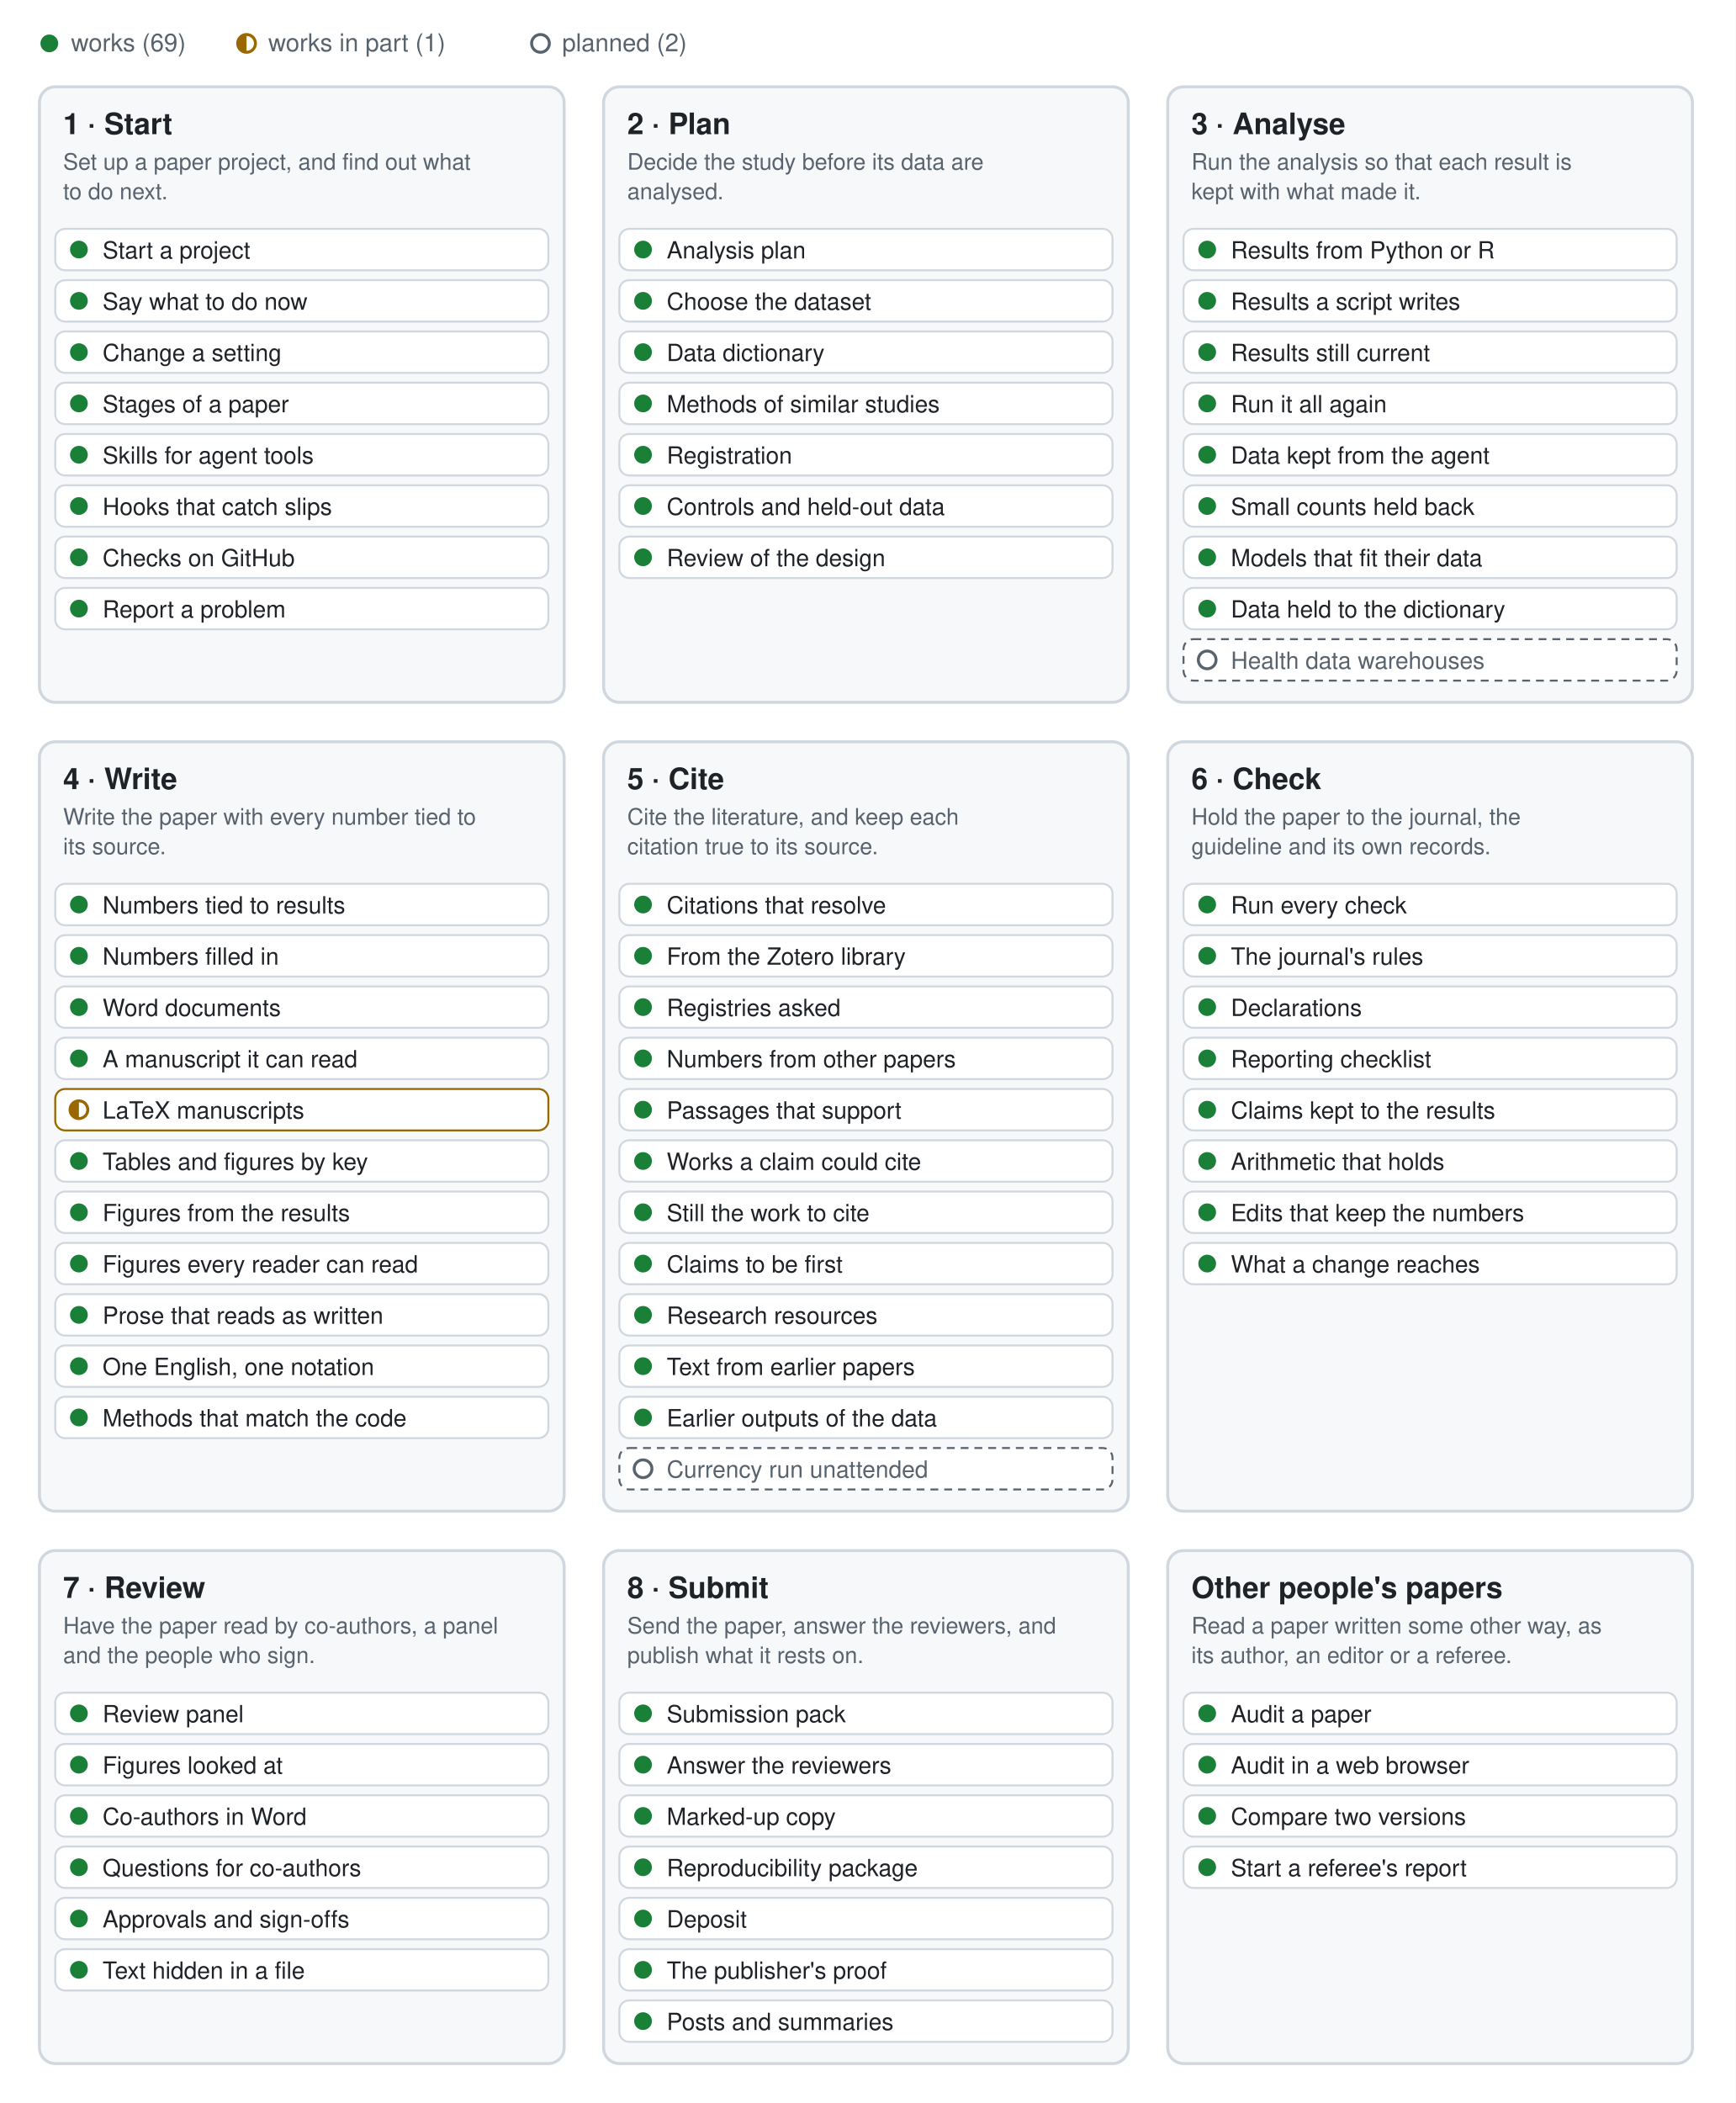
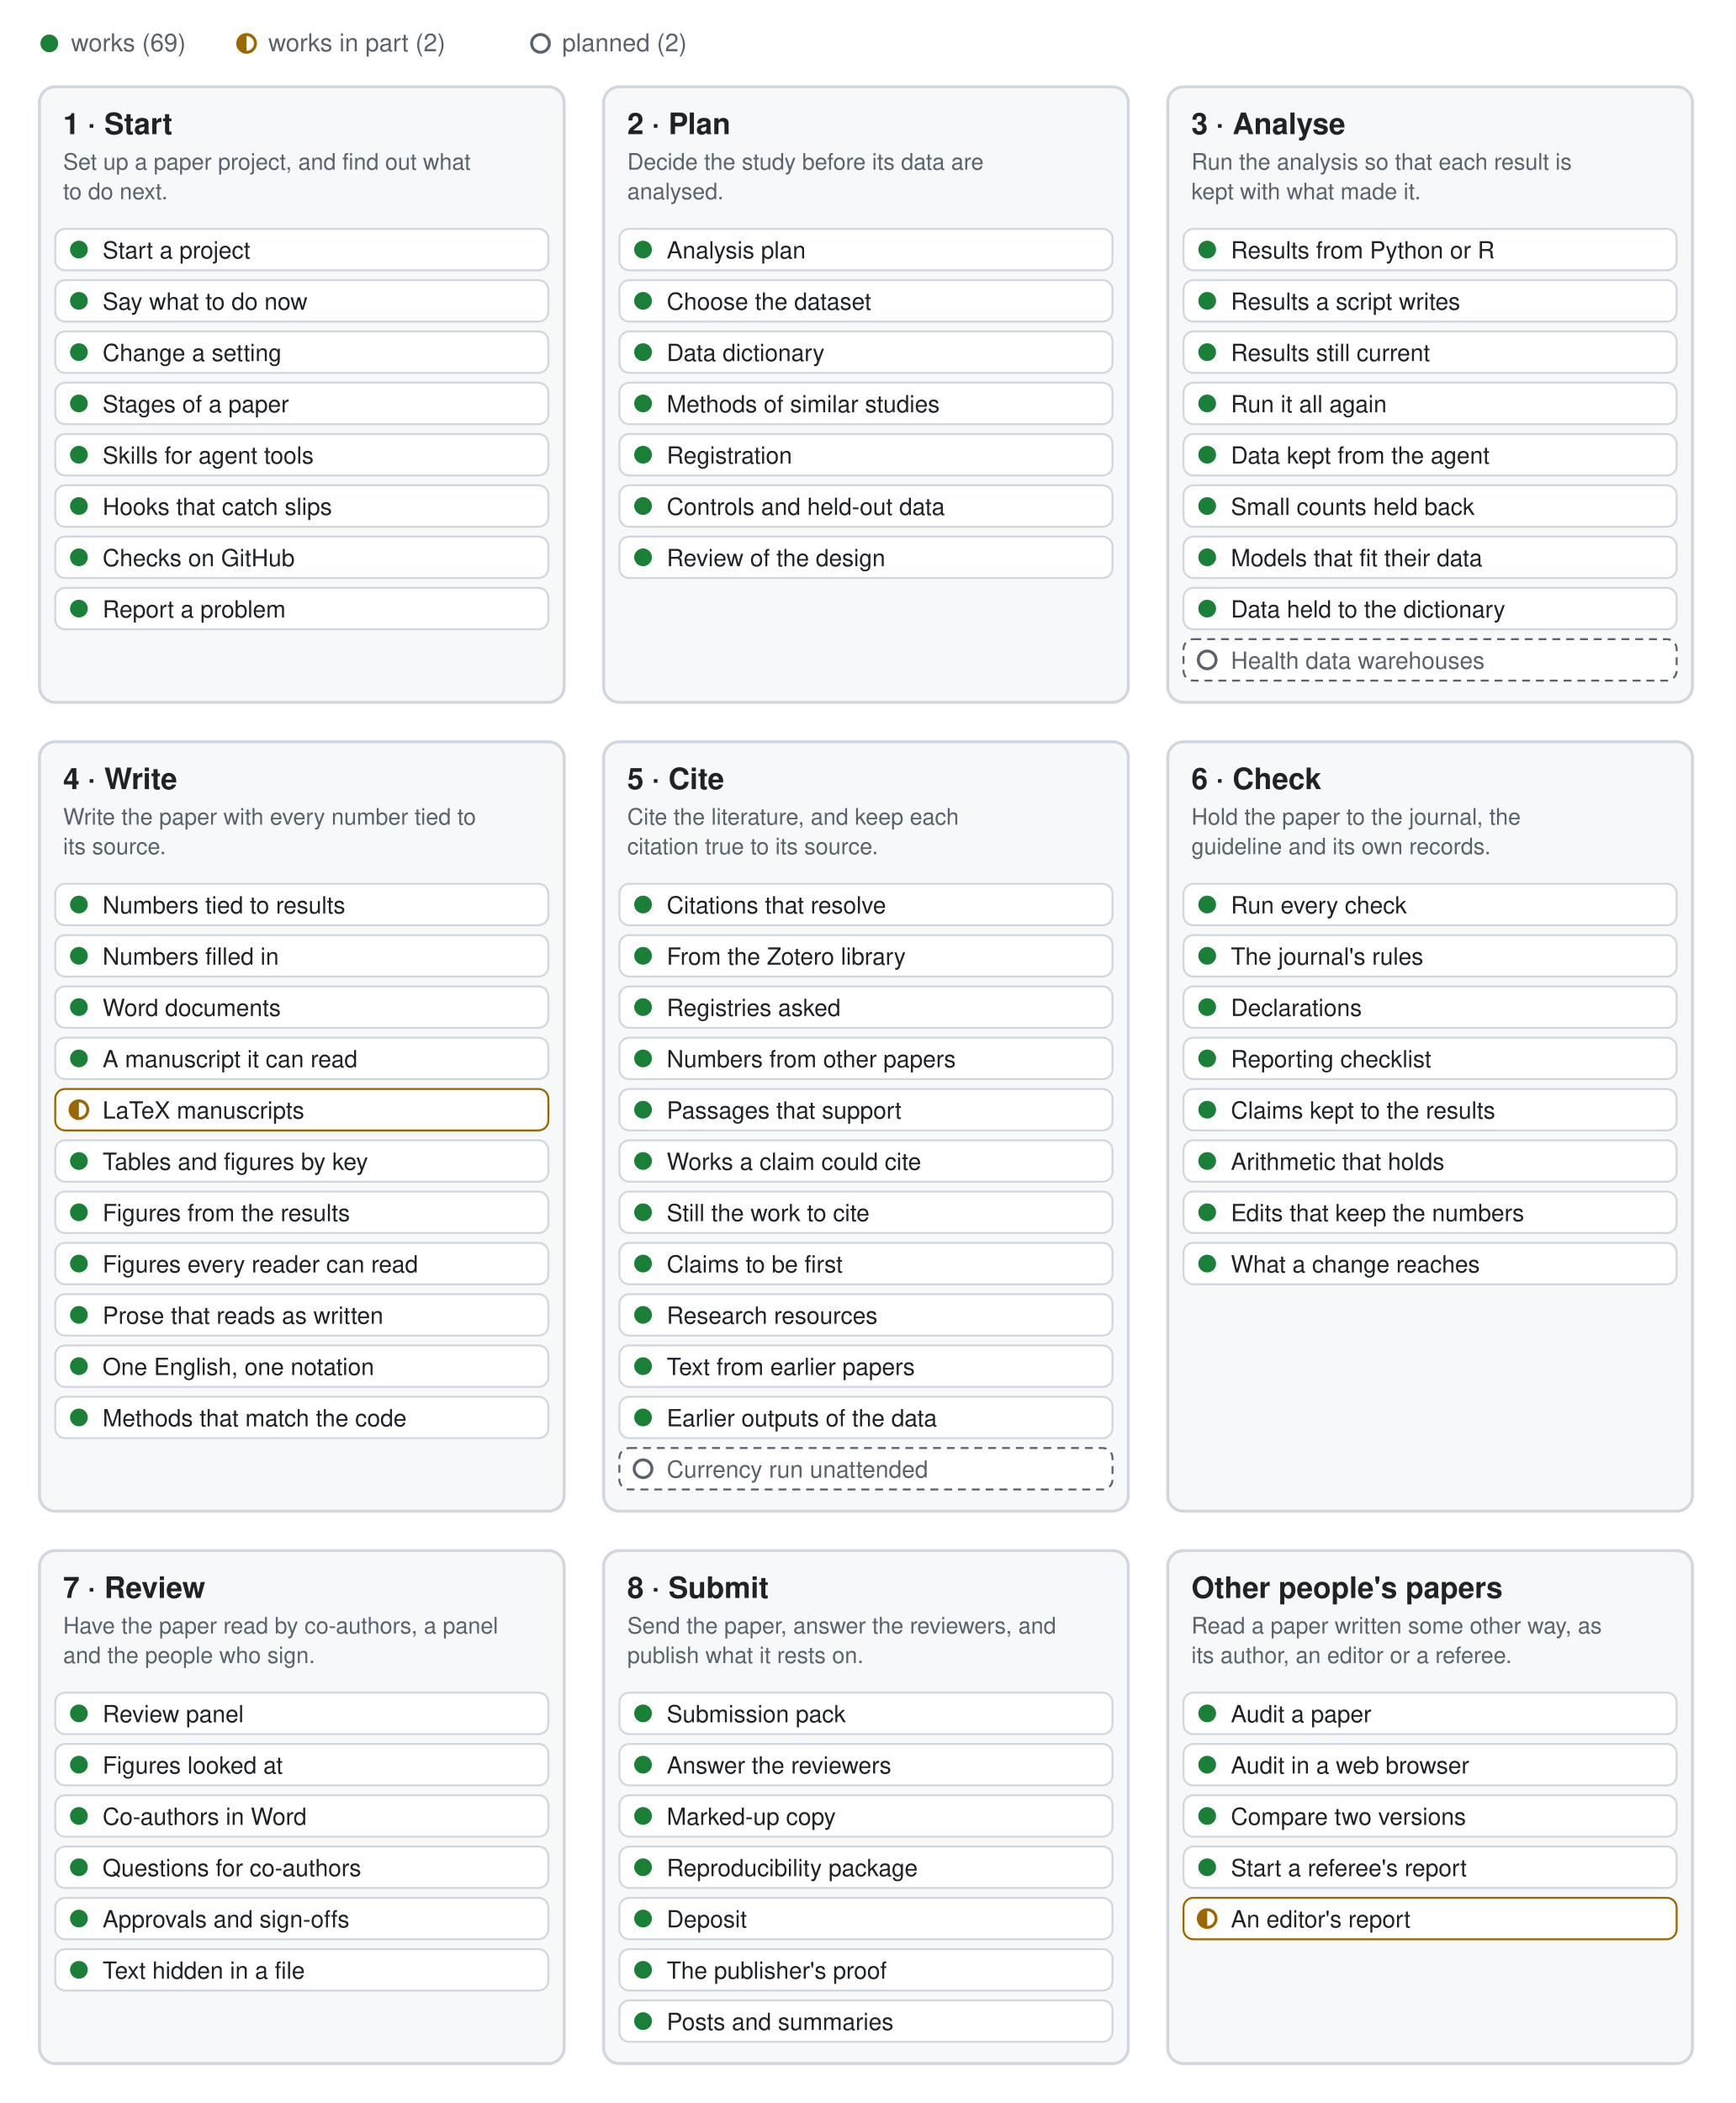
<svg xmlns="http://www.w3.org/2000/svg" viewBox="0 0 880 1066" width="880" height="1066" role="img" font-family="-apple-system, 'Segoe UI', Helvetica, Arial, sans-serif">
  <rect width="880" height="1066" fill="#ffffff" />
  <circle cx="25" cy="22" r="4.5" fill="#1a7f37" />
  <text x="36" y="26" font-size="12.5" fill="#59636e">works (69)</text>
  <circle cx="125" cy="22" r="4.5" fill="#ffffff" stroke="#9a6700" stroke-width="1.5" />
  <path d="M 125 17.5 A 4.5 4.5 0 0 0 125 26.5 Z" fill="#9a6700" />
-   <text x="136" y="26" font-size="12.5" fill="#59636e">works in part (1)</text>
+   <text x="136" y="26" font-size="12.5" fill="#59636e">works in part (2)</text>
  <circle cx="274" cy="22" r="4.5" fill="#ffffff" stroke="#59636e" stroke-width="1.5" />
  <text x="285" y="26" font-size="12.5" fill="#59636e">planned (2)</text>
  <rect x="20" y="44" width="266" height="312" rx="8" fill="#f6f8fa" stroke="#d0d7de" stroke-width="1.5" />
  <text x="32" y="68" font-size="15" font-weight="600" fill="#1f2328">1 · Start</text>
  <text x="32" y="86" font-size="11.5" fill="#59636e">Set up a paper project, and find out what</text>
  <text x="32" y="101" font-size="11.5" fill="#59636e">to do next.</text>
  <rect x="28" y="116" width="250" height="21" rx="5" fill="#ffffff" stroke="#d0d7de" stroke-width="1" />
  <circle cx="40" cy="126.5" r="4.5" fill="#1a7f37" />
  <text x="52" y="131" font-size="12" fill="#1f2328">Start a project</text>
  <rect x="28" y="142" width="250" height="21" rx="5" fill="#ffffff" stroke="#d0d7de" stroke-width="1" />
  <circle cx="40" cy="152.5" r="4.5" fill="#1a7f37" />
  <text x="52" y="157" font-size="12" fill="#1f2328">Say what to do now</text>
  <rect x="28" y="168" width="250" height="21" rx="5" fill="#ffffff" stroke="#d0d7de" stroke-width="1" />
  <circle cx="40" cy="178.5" r="4.5" fill="#1a7f37" />
  <text x="52" y="183" font-size="12" fill="#1f2328">Change a setting</text>
  <rect x="28" y="194" width="250" height="21" rx="5" fill="#ffffff" stroke="#d0d7de" stroke-width="1" />
  <circle cx="40" cy="204.5" r="4.5" fill="#1a7f37" />
  <text x="52" y="209" font-size="12" fill="#1f2328">Stages of a paper</text>
  <rect x="28" y="220" width="250" height="21" rx="5" fill="#ffffff" stroke="#d0d7de" stroke-width="1" />
  <circle cx="40" cy="230.5" r="4.5" fill="#1a7f37" />
  <text x="52" y="235" font-size="12" fill="#1f2328">Skills for agent tools</text>
  <rect x="28" y="246" width="250" height="21" rx="5" fill="#ffffff" stroke="#d0d7de" stroke-width="1" />
  <circle cx="40" cy="256.5" r="4.5" fill="#1a7f37" />
  <text x="52" y="261" font-size="12" fill="#1f2328">Hooks that catch slips</text>
  <rect x="28" y="272" width="250" height="21" rx="5" fill="#ffffff" stroke="#d0d7de" stroke-width="1" />
  <circle cx="40" cy="282.5" r="4.5" fill="#1a7f37" />
  <text x="52" y="287" font-size="12" fill="#1f2328">Checks on GitHub</text>
  <rect x="28" y="298" width="250" height="21" rx="5" fill="#ffffff" stroke="#d0d7de" stroke-width="1" />
  <circle cx="40" cy="308.5" r="4.5" fill="#1a7f37" />
  <text x="52" y="313" font-size="12" fill="#1f2328">Report a problem</text>
  <rect x="306" y="44" width="266" height="312" rx="8" fill="#f6f8fa" stroke="#d0d7de" stroke-width="1.5" />
  <text x="318" y="68" font-size="15" font-weight="600" fill="#1f2328">2 · Plan</text>
  <text x="318" y="86" font-size="11.5" fill="#59636e">Decide the study before its data are</text>
  <text x="318" y="101" font-size="11.5" fill="#59636e">analysed.</text>
  <rect x="314" y="116" width="250" height="21" rx="5" fill="#ffffff" stroke="#d0d7de" stroke-width="1" />
  <circle cx="326" cy="126.5" r="4.5" fill="#1a7f37" />
  <text x="338" y="131" font-size="12" fill="#1f2328">Analysis plan</text>
  <rect x="314" y="142" width="250" height="21" rx="5" fill="#ffffff" stroke="#d0d7de" stroke-width="1" />
  <circle cx="326" cy="152.5" r="4.5" fill="#1a7f37" />
  <text x="338" y="157" font-size="12" fill="#1f2328">Choose the dataset</text>
  <rect x="314" y="168" width="250" height="21" rx="5" fill="#ffffff" stroke="#d0d7de" stroke-width="1" />
  <circle cx="326" cy="178.5" r="4.5" fill="#1a7f37" />
  <text x="338" y="183" font-size="12" fill="#1f2328">Data dictionary</text>
  <rect x="314" y="194" width="250" height="21" rx="5" fill="#ffffff" stroke="#d0d7de" stroke-width="1" />
  <circle cx="326" cy="204.5" r="4.5" fill="#1a7f37" />
  <text x="338" y="209" font-size="12" fill="#1f2328">Methods of similar studies</text>
  <rect x="314" y="220" width="250" height="21" rx="5" fill="#ffffff" stroke="#d0d7de" stroke-width="1" />
  <circle cx="326" cy="230.5" r="4.5" fill="#1a7f37" />
  <text x="338" y="235" font-size="12" fill="#1f2328">Registration</text>
  <rect x="314" y="246" width="250" height="21" rx="5" fill="#ffffff" stroke="#d0d7de" stroke-width="1" />
  <circle cx="326" cy="256.5" r="4.5" fill="#1a7f37" />
  <text x="338" y="261" font-size="12" fill="#1f2328">Controls and held-out data</text>
  <rect x="314" y="272" width="250" height="21" rx="5" fill="#ffffff" stroke="#d0d7de" stroke-width="1" />
  <circle cx="326" cy="282.5" r="4.5" fill="#1a7f37" />
  <text x="338" y="287" font-size="12" fill="#1f2328">Review of the design</text>
  <rect x="592" y="44" width="266" height="312" rx="8" fill="#f6f8fa" stroke="#d0d7de" stroke-width="1.5" />
  <text x="604" y="68" font-size="15" font-weight="600" fill="#1f2328">3 · Analyse</text>
  <text x="604" y="86" font-size="11.5" fill="#59636e">Run the analysis so that each result is</text>
  <text x="604" y="101" font-size="11.5" fill="#59636e">kept with what made it.</text>
  <rect x="600" y="116" width="250" height="21" rx="5" fill="#ffffff" stroke="#d0d7de" stroke-width="1" />
  <circle cx="612" cy="126.5" r="4.5" fill="#1a7f37" />
  <text x="624" y="131" font-size="12" fill="#1f2328">Results from Python or R</text>
  <rect x="600" y="142" width="250" height="21" rx="5" fill="#ffffff" stroke="#d0d7de" stroke-width="1" />
  <circle cx="612" cy="152.5" r="4.5" fill="#1a7f37" />
  <text x="624" y="157" font-size="12" fill="#1f2328">Results a script writes</text>
  <rect x="600" y="168" width="250" height="21" rx="5" fill="#ffffff" stroke="#d0d7de" stroke-width="1" />
  <circle cx="612" cy="178.5" r="4.5" fill="#1a7f37" />
  <text x="624" y="183" font-size="12" fill="#1f2328">Results still current</text>
  <rect x="600" y="194" width="250" height="21" rx="5" fill="#ffffff" stroke="#d0d7de" stroke-width="1" />
  <circle cx="612" cy="204.5" r="4.5" fill="#1a7f37" />
  <text x="624" y="209" font-size="12" fill="#1f2328">Run it all again</text>
  <rect x="600" y="220" width="250" height="21" rx="5" fill="#ffffff" stroke="#d0d7de" stroke-width="1" />
  <circle cx="612" cy="230.5" r="4.5" fill="#1a7f37" />
  <text x="624" y="235" font-size="12" fill="#1f2328">Data kept from the agent</text>
  <rect x="600" y="246" width="250" height="21" rx="5" fill="#ffffff" stroke="#d0d7de" stroke-width="1" />
  <circle cx="612" cy="256.5" r="4.5" fill="#1a7f37" />
  <text x="624" y="261" font-size="12" fill="#1f2328">Small counts held back</text>
  <rect x="600" y="272" width="250" height="21" rx="5" fill="#ffffff" stroke="#d0d7de" stroke-width="1" />
  <circle cx="612" cy="282.5" r="4.5" fill="#1a7f37" />
  <text x="624" y="287" font-size="12" fill="#1f2328">Models that fit their data</text>
  <rect x="600" y="298" width="250" height="21" rx="5" fill="#ffffff" stroke="#d0d7de" stroke-width="1" />
  <circle cx="612" cy="308.5" r="4.5" fill="#1a7f37" />
  <text x="624" y="313" font-size="12" fill="#1f2328">Data held to the dictionary</text>
  <rect x="600" y="324" width="250" height="21" rx="5" fill="#ffffff" stroke="#59636e" stroke-width="1" stroke-dasharray="4 3" />
  <circle cx="612" cy="334.5" r="4.5" fill="#ffffff" stroke="#59636e" stroke-width="1.5" />
  <text x="624" y="339" font-size="12" fill="#59636e">Health data warehouses</text>
  <rect x="20" y="376" width="266" height="390" rx="8" fill="#f6f8fa" stroke="#d0d7de" stroke-width="1.5" />
  <text x="32" y="400" font-size="15" font-weight="600" fill="#1f2328">4 · Write</text>
  <text x="32" y="418" font-size="11.5" fill="#59636e">Write the paper with every number tied to</text>
  <text x="32" y="433" font-size="11.5" fill="#59636e">its source.</text>
  <rect x="28" y="448" width="250" height="21" rx="5" fill="#ffffff" stroke="#d0d7de" stroke-width="1" />
  <circle cx="40" cy="458.5" r="4.5" fill="#1a7f37" />
  <text x="52" y="463" font-size="12" fill="#1f2328">Numbers tied to results</text>
  <rect x="28" y="474" width="250" height="21" rx="5" fill="#ffffff" stroke="#d0d7de" stroke-width="1" />
  <circle cx="40" cy="484.5" r="4.5" fill="#1a7f37" />
  <text x="52" y="489" font-size="12" fill="#1f2328">Numbers filled in</text>
  <rect x="28" y="500" width="250" height="21" rx="5" fill="#ffffff" stroke="#d0d7de" stroke-width="1" />
  <circle cx="40" cy="510.5" r="4.5" fill="#1a7f37" />
  <text x="52" y="515" font-size="12" fill="#1f2328">Word documents</text>
  <rect x="28" y="526" width="250" height="21" rx="5" fill="#ffffff" stroke="#d0d7de" stroke-width="1" />
  <circle cx="40" cy="536.5" r="4.5" fill="#1a7f37" />
  <text x="52" y="541" font-size="12" fill="#1f2328">A manuscript it can read</text>
  <rect x="28" y="552" width="250" height="21" rx="5" fill="#ffffff" stroke="#9a6700" stroke-width="1" />
  <circle cx="40" cy="562.5" r="4.5" fill="#ffffff" stroke="#9a6700" stroke-width="1.5" />
  <path d="M 40 558.0 A 4.5 4.5 0 0 0 40 567.0 Z" fill="#9a6700" />
  <text x="52" y="567" font-size="12" fill="#1f2328">LaTeX manuscripts</text>
  <rect x="28" y="578" width="250" height="21" rx="5" fill="#ffffff" stroke="#d0d7de" stroke-width="1" />
  <circle cx="40" cy="588.5" r="4.5" fill="#1a7f37" />
  <text x="52" y="593" font-size="12" fill="#1f2328">Tables and figures by key</text>
  <rect x="28" y="604" width="250" height="21" rx="5" fill="#ffffff" stroke="#d0d7de" stroke-width="1" />
  <circle cx="40" cy="614.5" r="4.5" fill="#1a7f37" />
  <text x="52" y="619" font-size="12" fill="#1f2328">Figures from the results</text>
  <rect x="28" y="630" width="250" height="21" rx="5" fill="#ffffff" stroke="#d0d7de" stroke-width="1" />
  <circle cx="40" cy="640.5" r="4.5" fill="#1a7f37" />
  <text x="52" y="645" font-size="12" fill="#1f2328">Figures every reader can read</text>
  <rect x="28" y="656" width="250" height="21" rx="5" fill="#ffffff" stroke="#d0d7de" stroke-width="1" />
  <circle cx="40" cy="666.5" r="4.5" fill="#1a7f37" />
  <text x="52" y="671" font-size="12" fill="#1f2328">Prose that reads as written</text>
  <rect x="28" y="682" width="250" height="21" rx="5" fill="#ffffff" stroke="#d0d7de" stroke-width="1" />
  <circle cx="40" cy="692.5" r="4.5" fill="#1a7f37" />
  <text x="52" y="697" font-size="12" fill="#1f2328">One English, one notation</text>
  <rect x="28" y="708" width="250" height="21" rx="5" fill="#ffffff" stroke="#d0d7de" stroke-width="1" />
  <circle cx="40" cy="718.5" r="4.5" fill="#1a7f37" />
  <text x="52" y="723" font-size="12" fill="#1f2328">Methods that match the code</text>
  <rect x="306" y="376" width="266" height="390" rx="8" fill="#f6f8fa" stroke="#d0d7de" stroke-width="1.5" />
  <text x="318" y="400" font-size="15" font-weight="600" fill="#1f2328">5 · Cite</text>
  <text x="318" y="418" font-size="11.5" fill="#59636e">Cite the literature, and keep each</text>
  <text x="318" y="433" font-size="11.5" fill="#59636e">citation true to its source.</text>
  <rect x="314" y="448" width="250" height="21" rx="5" fill="#ffffff" stroke="#d0d7de" stroke-width="1" />
  <circle cx="326" cy="458.5" r="4.5" fill="#1a7f37" />
  <text x="338" y="463" font-size="12" fill="#1f2328">Citations that resolve</text>
  <rect x="314" y="474" width="250" height="21" rx="5" fill="#ffffff" stroke="#d0d7de" stroke-width="1" />
  <circle cx="326" cy="484.5" r="4.5" fill="#1a7f37" />
  <text x="338" y="489" font-size="12" fill="#1f2328">From the Zotero library</text>
  <rect x="314" y="500" width="250" height="21" rx="5" fill="#ffffff" stroke="#d0d7de" stroke-width="1" />
  <circle cx="326" cy="510.5" r="4.5" fill="#1a7f37" />
  <text x="338" y="515" font-size="12" fill="#1f2328">Registries asked</text>
  <rect x="314" y="526" width="250" height="21" rx="5" fill="#ffffff" stroke="#d0d7de" stroke-width="1" />
  <circle cx="326" cy="536.5" r="4.5" fill="#1a7f37" />
  <text x="338" y="541" font-size="12" fill="#1f2328">Numbers from other papers</text>
  <rect x="314" y="552" width="250" height="21" rx="5" fill="#ffffff" stroke="#d0d7de" stroke-width="1" />
  <circle cx="326" cy="562.5" r="4.5" fill="#1a7f37" />
  <text x="338" y="567" font-size="12" fill="#1f2328">Passages that support</text>
  <rect x="314" y="578" width="250" height="21" rx="5" fill="#ffffff" stroke="#d0d7de" stroke-width="1" />
  <circle cx="326" cy="588.5" r="4.5" fill="#1a7f37" />
  <text x="338" y="593" font-size="12" fill="#1f2328">Works a claim could cite</text>
  <rect x="314" y="604" width="250" height="21" rx="5" fill="#ffffff" stroke="#d0d7de" stroke-width="1" />
  <circle cx="326" cy="614.5" r="4.5" fill="#1a7f37" />
  <text x="338" y="619" font-size="12" fill="#1f2328">Still the work to cite</text>
  <rect x="314" y="630" width="250" height="21" rx="5" fill="#ffffff" stroke="#d0d7de" stroke-width="1" />
  <circle cx="326" cy="640.5" r="4.5" fill="#1a7f37" />
  <text x="338" y="645" font-size="12" fill="#1f2328">Claims to be first</text>
  <rect x="314" y="656" width="250" height="21" rx="5" fill="#ffffff" stroke="#d0d7de" stroke-width="1" />
  <circle cx="326" cy="666.5" r="4.5" fill="#1a7f37" />
  <text x="338" y="671" font-size="12" fill="#1f2328">Research resources</text>
  <rect x="314" y="682" width="250" height="21" rx="5" fill="#ffffff" stroke="#d0d7de" stroke-width="1" />
  <circle cx="326" cy="692.5" r="4.5" fill="#1a7f37" />
  <text x="338" y="697" font-size="12" fill="#1f2328">Text from earlier papers</text>
  <rect x="314" y="708" width="250" height="21" rx="5" fill="#ffffff" stroke="#d0d7de" stroke-width="1" />
  <circle cx="326" cy="718.5" r="4.5" fill="#1a7f37" />
  <text x="338" y="723" font-size="12" fill="#1f2328">Earlier outputs of the data</text>
  <rect x="314" y="734" width="250" height="21" rx="5" fill="#ffffff" stroke="#59636e" stroke-width="1" stroke-dasharray="4 3" />
  <circle cx="326" cy="744.5" r="4.5" fill="#ffffff" stroke="#59636e" stroke-width="1.5" />
  <text x="338" y="749" font-size="12" fill="#59636e">Currency run unattended</text>
  <rect x="592" y="376" width="266" height="390" rx="8" fill="#f6f8fa" stroke="#d0d7de" stroke-width="1.5" />
  <text x="604" y="400" font-size="15" font-weight="600" fill="#1f2328">6 · Check</text>
  <text x="604" y="418" font-size="11.5" fill="#59636e">Hold the paper to the journal, the</text>
  <text x="604" y="433" font-size="11.5" fill="#59636e">guideline and its own records.</text>
  <rect x="600" y="448" width="250" height="21" rx="5" fill="#ffffff" stroke="#d0d7de" stroke-width="1" />
  <circle cx="612" cy="458.5" r="4.5" fill="#1a7f37" />
  <text x="624" y="463" font-size="12" fill="#1f2328">Run every check</text>
  <rect x="600" y="474" width="250" height="21" rx="5" fill="#ffffff" stroke="#d0d7de" stroke-width="1" />
  <circle cx="612" cy="484.5" r="4.5" fill="#1a7f37" />
  <text x="624" y="489" font-size="12" fill="#1f2328">The journal's rules</text>
  <rect x="600" y="500" width="250" height="21" rx="5" fill="#ffffff" stroke="#d0d7de" stroke-width="1" />
  <circle cx="612" cy="510.5" r="4.5" fill="#1a7f37" />
  <text x="624" y="515" font-size="12" fill="#1f2328">Declarations</text>
  <rect x="600" y="526" width="250" height="21" rx="5" fill="#ffffff" stroke="#d0d7de" stroke-width="1" />
  <circle cx="612" cy="536.5" r="4.5" fill="#1a7f37" />
  <text x="624" y="541" font-size="12" fill="#1f2328">Reporting checklist</text>
  <rect x="600" y="552" width="250" height="21" rx="5" fill="#ffffff" stroke="#d0d7de" stroke-width="1" />
  <circle cx="612" cy="562.5" r="4.5" fill="#1a7f37" />
  <text x="624" y="567" font-size="12" fill="#1f2328">Claims kept to the results</text>
  <rect x="600" y="578" width="250" height="21" rx="5" fill="#ffffff" stroke="#d0d7de" stroke-width="1" />
  <circle cx="612" cy="588.5" r="4.5" fill="#1a7f37" />
  <text x="624" y="593" font-size="12" fill="#1f2328">Arithmetic that holds</text>
  <rect x="600" y="604" width="250" height="21" rx="5" fill="#ffffff" stroke="#d0d7de" stroke-width="1" />
  <circle cx="612" cy="614.5" r="4.5" fill="#1a7f37" />
  <text x="624" y="619" font-size="12" fill="#1f2328">Edits that keep the numbers</text>
  <rect x="600" y="630" width="250" height="21" rx="5" fill="#ffffff" stroke="#d0d7de" stroke-width="1" />
  <circle cx="612" cy="640.5" r="4.5" fill="#1a7f37" />
  <text x="624" y="645" font-size="12" fill="#1f2328">What a change reaches</text>
  <rect x="20" y="786" width="266" height="260" rx="8" fill="#f6f8fa" stroke="#d0d7de" stroke-width="1.5" />
  <text x="32" y="810" font-size="15" font-weight="600" fill="#1f2328">7 · Review</text>
  <text x="32" y="828" font-size="11.5" fill="#59636e">Have the paper read by co-authors, a panel</text>
  <text x="32" y="843" font-size="11.5" fill="#59636e">and the people who sign.</text>
  <rect x="28" y="858" width="250" height="21" rx="5" fill="#ffffff" stroke="#d0d7de" stroke-width="1" />
  <circle cx="40" cy="868.5" r="4.5" fill="#1a7f37" />
  <text x="52" y="873" font-size="12" fill="#1f2328">Review panel</text>
  <rect x="28" y="884" width="250" height="21" rx="5" fill="#ffffff" stroke="#d0d7de" stroke-width="1" />
  <circle cx="40" cy="894.5" r="4.5" fill="#1a7f37" />
  <text x="52" y="899" font-size="12" fill="#1f2328">Figures looked at</text>
  <rect x="28" y="910" width="250" height="21" rx="5" fill="#ffffff" stroke="#d0d7de" stroke-width="1" />
  <circle cx="40" cy="920.5" r="4.5" fill="#1a7f37" />
  <text x="52" y="925" font-size="12" fill="#1f2328">Co-authors in Word</text>
  <rect x="28" y="936" width="250" height="21" rx="5" fill="#ffffff" stroke="#d0d7de" stroke-width="1" />
  <circle cx="40" cy="946.5" r="4.5" fill="#1a7f37" />
  <text x="52" y="951" font-size="12" fill="#1f2328">Questions for co-authors</text>
  <rect x="28" y="962" width="250" height="21" rx="5" fill="#ffffff" stroke="#d0d7de" stroke-width="1" />
  <circle cx="40" cy="972.5" r="4.5" fill="#1a7f37" />
  <text x="52" y="977" font-size="12" fill="#1f2328">Approvals and sign-offs</text>
  <rect x="28" y="988" width="250" height="21" rx="5" fill="#ffffff" stroke="#d0d7de" stroke-width="1" />
  <circle cx="40" cy="998.5" r="4.5" fill="#1a7f37" />
  <text x="52" y="1003" font-size="12" fill="#1f2328">Text hidden in a file</text>
  <rect x="306" y="786" width="266" height="260" rx="8" fill="#f6f8fa" stroke="#d0d7de" stroke-width="1.5" />
  <text x="318" y="810" font-size="15" font-weight="600" fill="#1f2328">8 · Submit</text>
  <text x="318" y="828" font-size="11.5" fill="#59636e">Send the paper, answer the reviewers, and</text>
  <text x="318" y="843" font-size="11.5" fill="#59636e">publish what it rests on.</text>
  <rect x="314" y="858" width="250" height="21" rx="5" fill="#ffffff" stroke="#d0d7de" stroke-width="1" />
  <circle cx="326" cy="868.5" r="4.5" fill="#1a7f37" />
  <text x="338" y="873" font-size="12" fill="#1f2328">Submission pack</text>
  <rect x="314" y="884" width="250" height="21" rx="5" fill="#ffffff" stroke="#d0d7de" stroke-width="1" />
  <circle cx="326" cy="894.5" r="4.5" fill="#1a7f37" />
  <text x="338" y="899" font-size="12" fill="#1f2328">Answer the reviewers</text>
  <rect x="314" y="910" width="250" height="21" rx="5" fill="#ffffff" stroke="#d0d7de" stroke-width="1" />
  <circle cx="326" cy="920.5" r="4.5" fill="#1a7f37" />
  <text x="338" y="925" font-size="12" fill="#1f2328">Marked-up copy</text>
  <rect x="314" y="936" width="250" height="21" rx="5" fill="#ffffff" stroke="#d0d7de" stroke-width="1" />
  <circle cx="326" cy="946.5" r="4.5" fill="#1a7f37" />
  <text x="338" y="951" font-size="12" fill="#1f2328">Reproducibility package</text>
  <rect x="314" y="962" width="250" height="21" rx="5" fill="#ffffff" stroke="#d0d7de" stroke-width="1" />
  <circle cx="326" cy="972.5" r="4.5" fill="#1a7f37" />
  <text x="338" y="977" font-size="12" fill="#1f2328">Deposit</text>
  <rect x="314" y="988" width="250" height="21" rx="5" fill="#ffffff" stroke="#d0d7de" stroke-width="1" />
  <circle cx="326" cy="998.5" r="4.5" fill="#1a7f37" />
  <text x="338" y="1003" font-size="12" fill="#1f2328">The publisher's proof</text>
  <rect x="314" y="1014" width="250" height="21" rx="5" fill="#ffffff" stroke="#d0d7de" stroke-width="1" />
  <circle cx="326" cy="1024.5" r="4.5" fill="#1a7f37" />
  <text x="338" y="1029" font-size="12" fill="#1f2328">Posts and summaries</text>
  <rect x="592" y="786" width="266" height="260" rx="8" fill="#f6f8fa" stroke="#d0d7de" stroke-width="1.5" />
  <text x="604" y="810" font-size="15" font-weight="600" fill="#1f2328">Other people's papers</text>
  <text x="604" y="828" font-size="11.5" fill="#59636e">Read a paper written some other way, as</text>
  <text x="604" y="843" font-size="11.5" fill="#59636e">its author, an editor or a referee.</text>
  <rect x="600" y="858" width="250" height="21" rx="5" fill="#ffffff" stroke="#d0d7de" stroke-width="1" />
  <circle cx="612" cy="868.5" r="4.5" fill="#1a7f37" />
  <text x="624" y="873" font-size="12" fill="#1f2328">Audit a paper</text>
  <rect x="600" y="884" width="250" height="21" rx="5" fill="#ffffff" stroke="#d0d7de" stroke-width="1" />
  <circle cx="612" cy="894.5" r="4.5" fill="#1a7f37" />
  <text x="624" y="899" font-size="12" fill="#1f2328">Audit in a web browser</text>
  <rect x="600" y="910" width="250" height="21" rx="5" fill="#ffffff" stroke="#d0d7de" stroke-width="1" />
  <circle cx="612" cy="920.5" r="4.5" fill="#1a7f37" />
  <text x="624" y="925" font-size="12" fill="#1f2328">Compare two versions</text>
  <rect x="600" y="936" width="250" height="21" rx="5" fill="#ffffff" stroke="#d0d7de" stroke-width="1" />
  <circle cx="612" cy="946.5" r="4.5" fill="#1a7f37" />
  <text x="624" y="951" font-size="12" fill="#1f2328">Start a referee's report</text>
+   <rect x="600" y="962" width="250" height="21" rx="5" fill="#ffffff" stroke="#9a6700" stroke-width="1" />
+   <circle cx="612" cy="972.5" r="4.5" fill="#ffffff" stroke="#9a6700" stroke-width="1.5" />
+   <path d="M 612 968.0 A 4.5 4.5 0 0 0 612 977.0 Z" fill="#9a6700" />
+   <text x="624" y="977" font-size="12" fill="#1f2328">An editor's report</text>
</svg>
